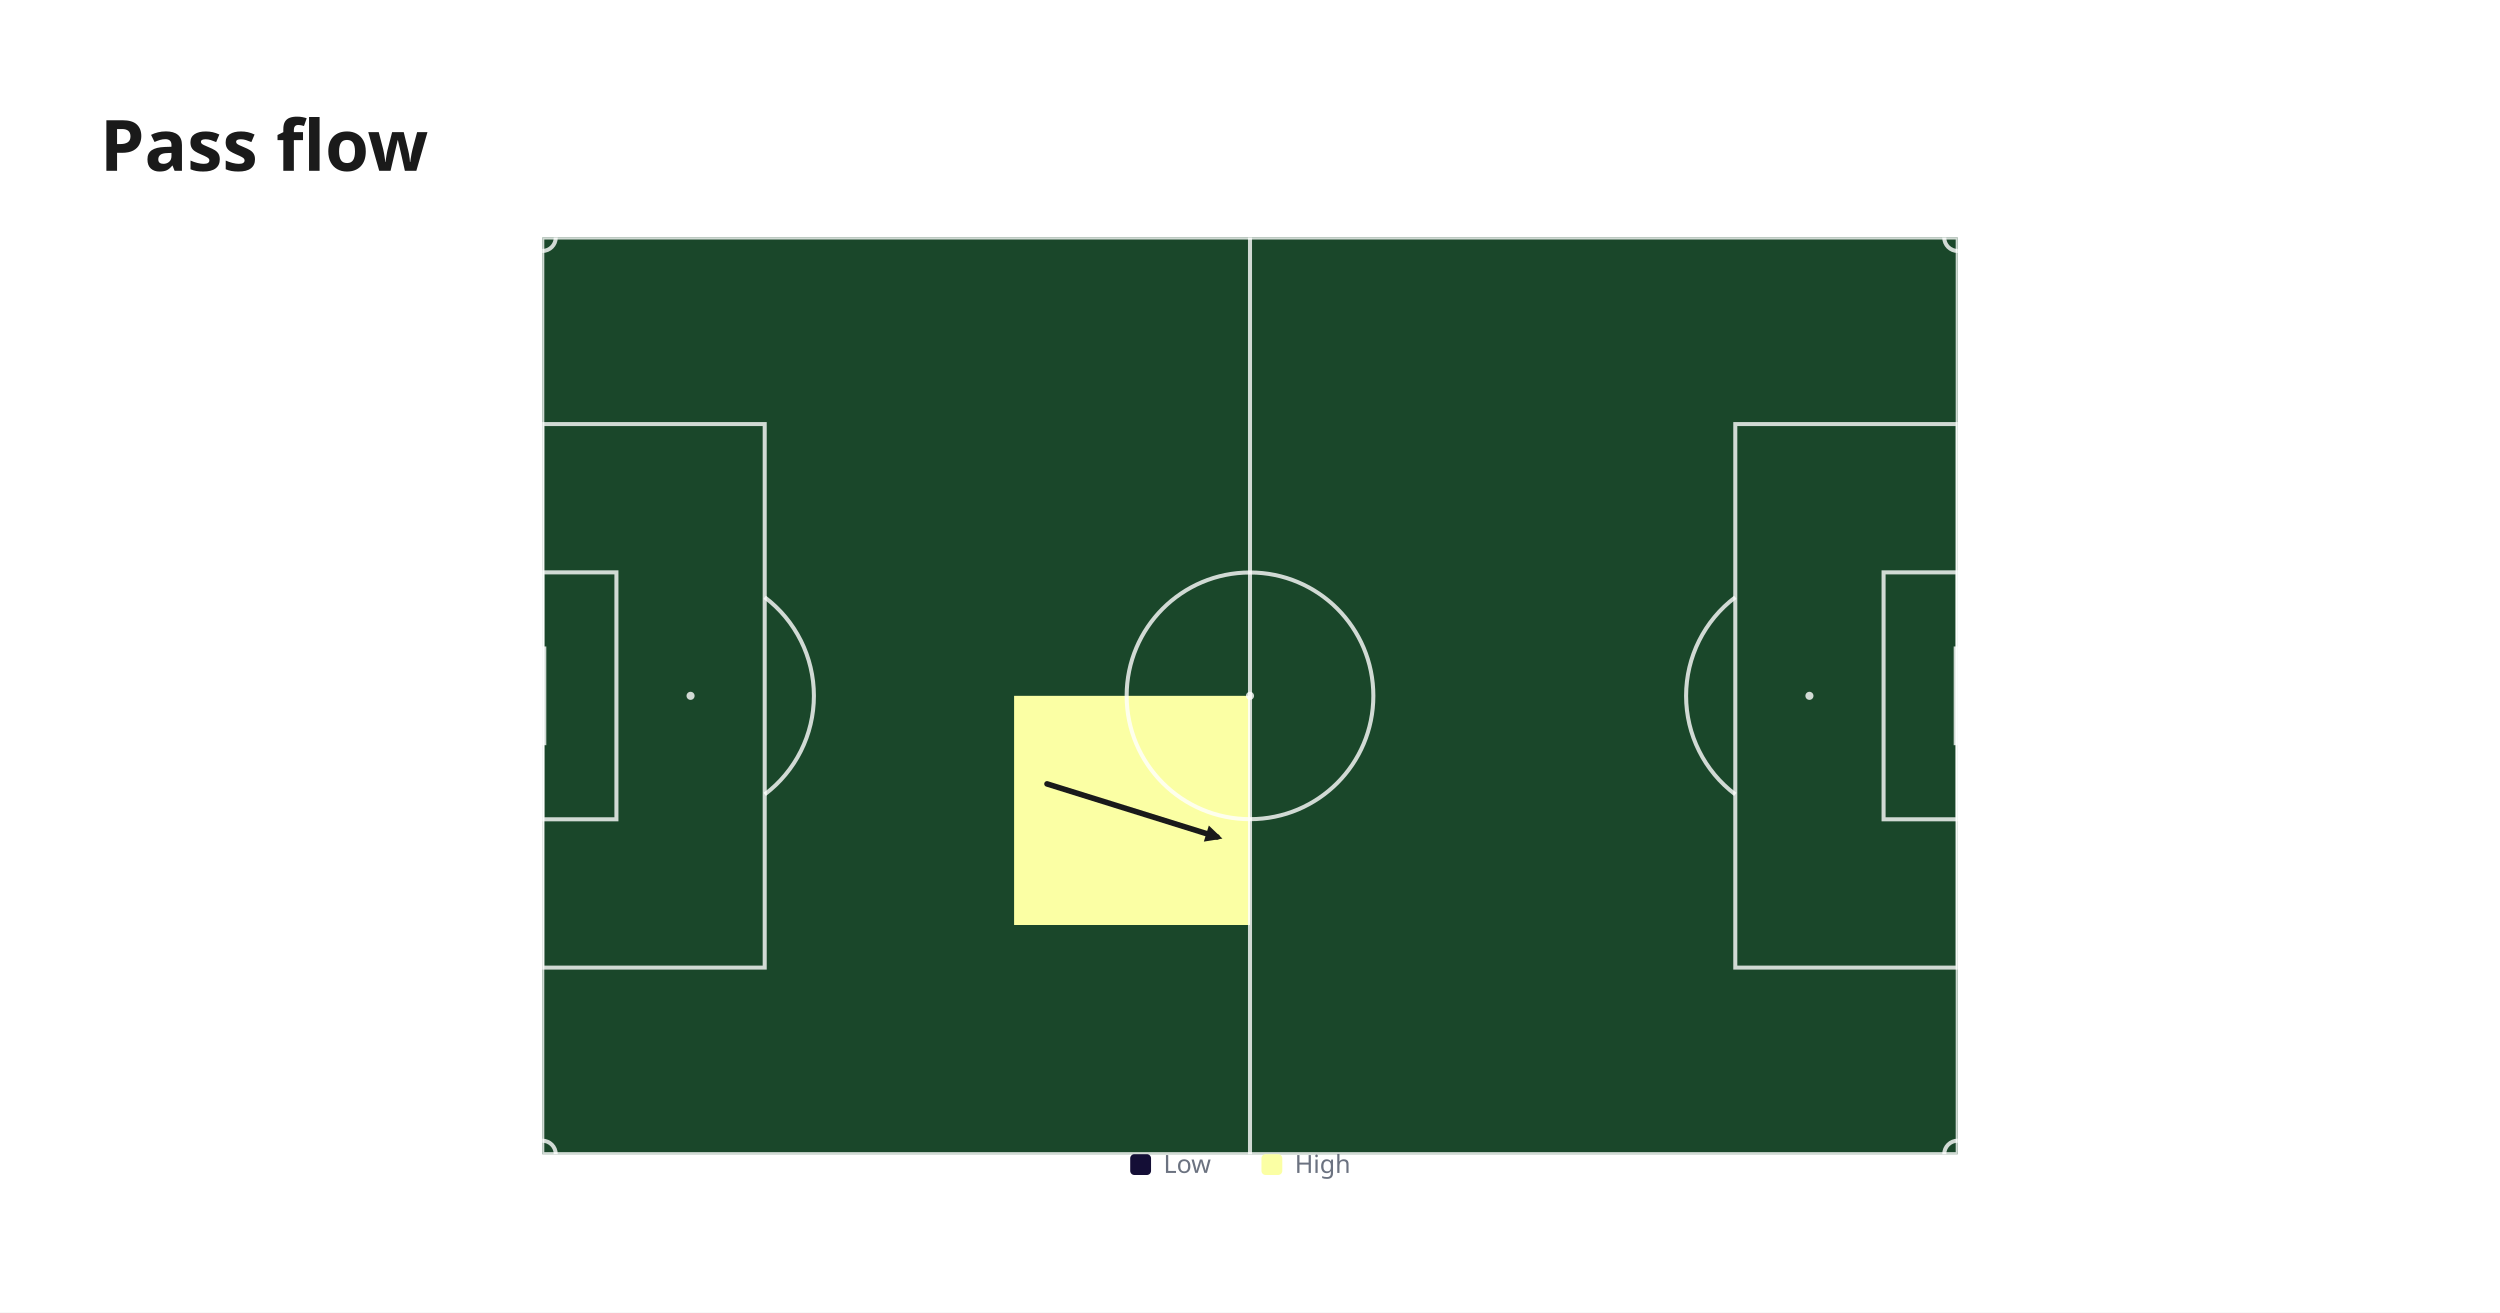
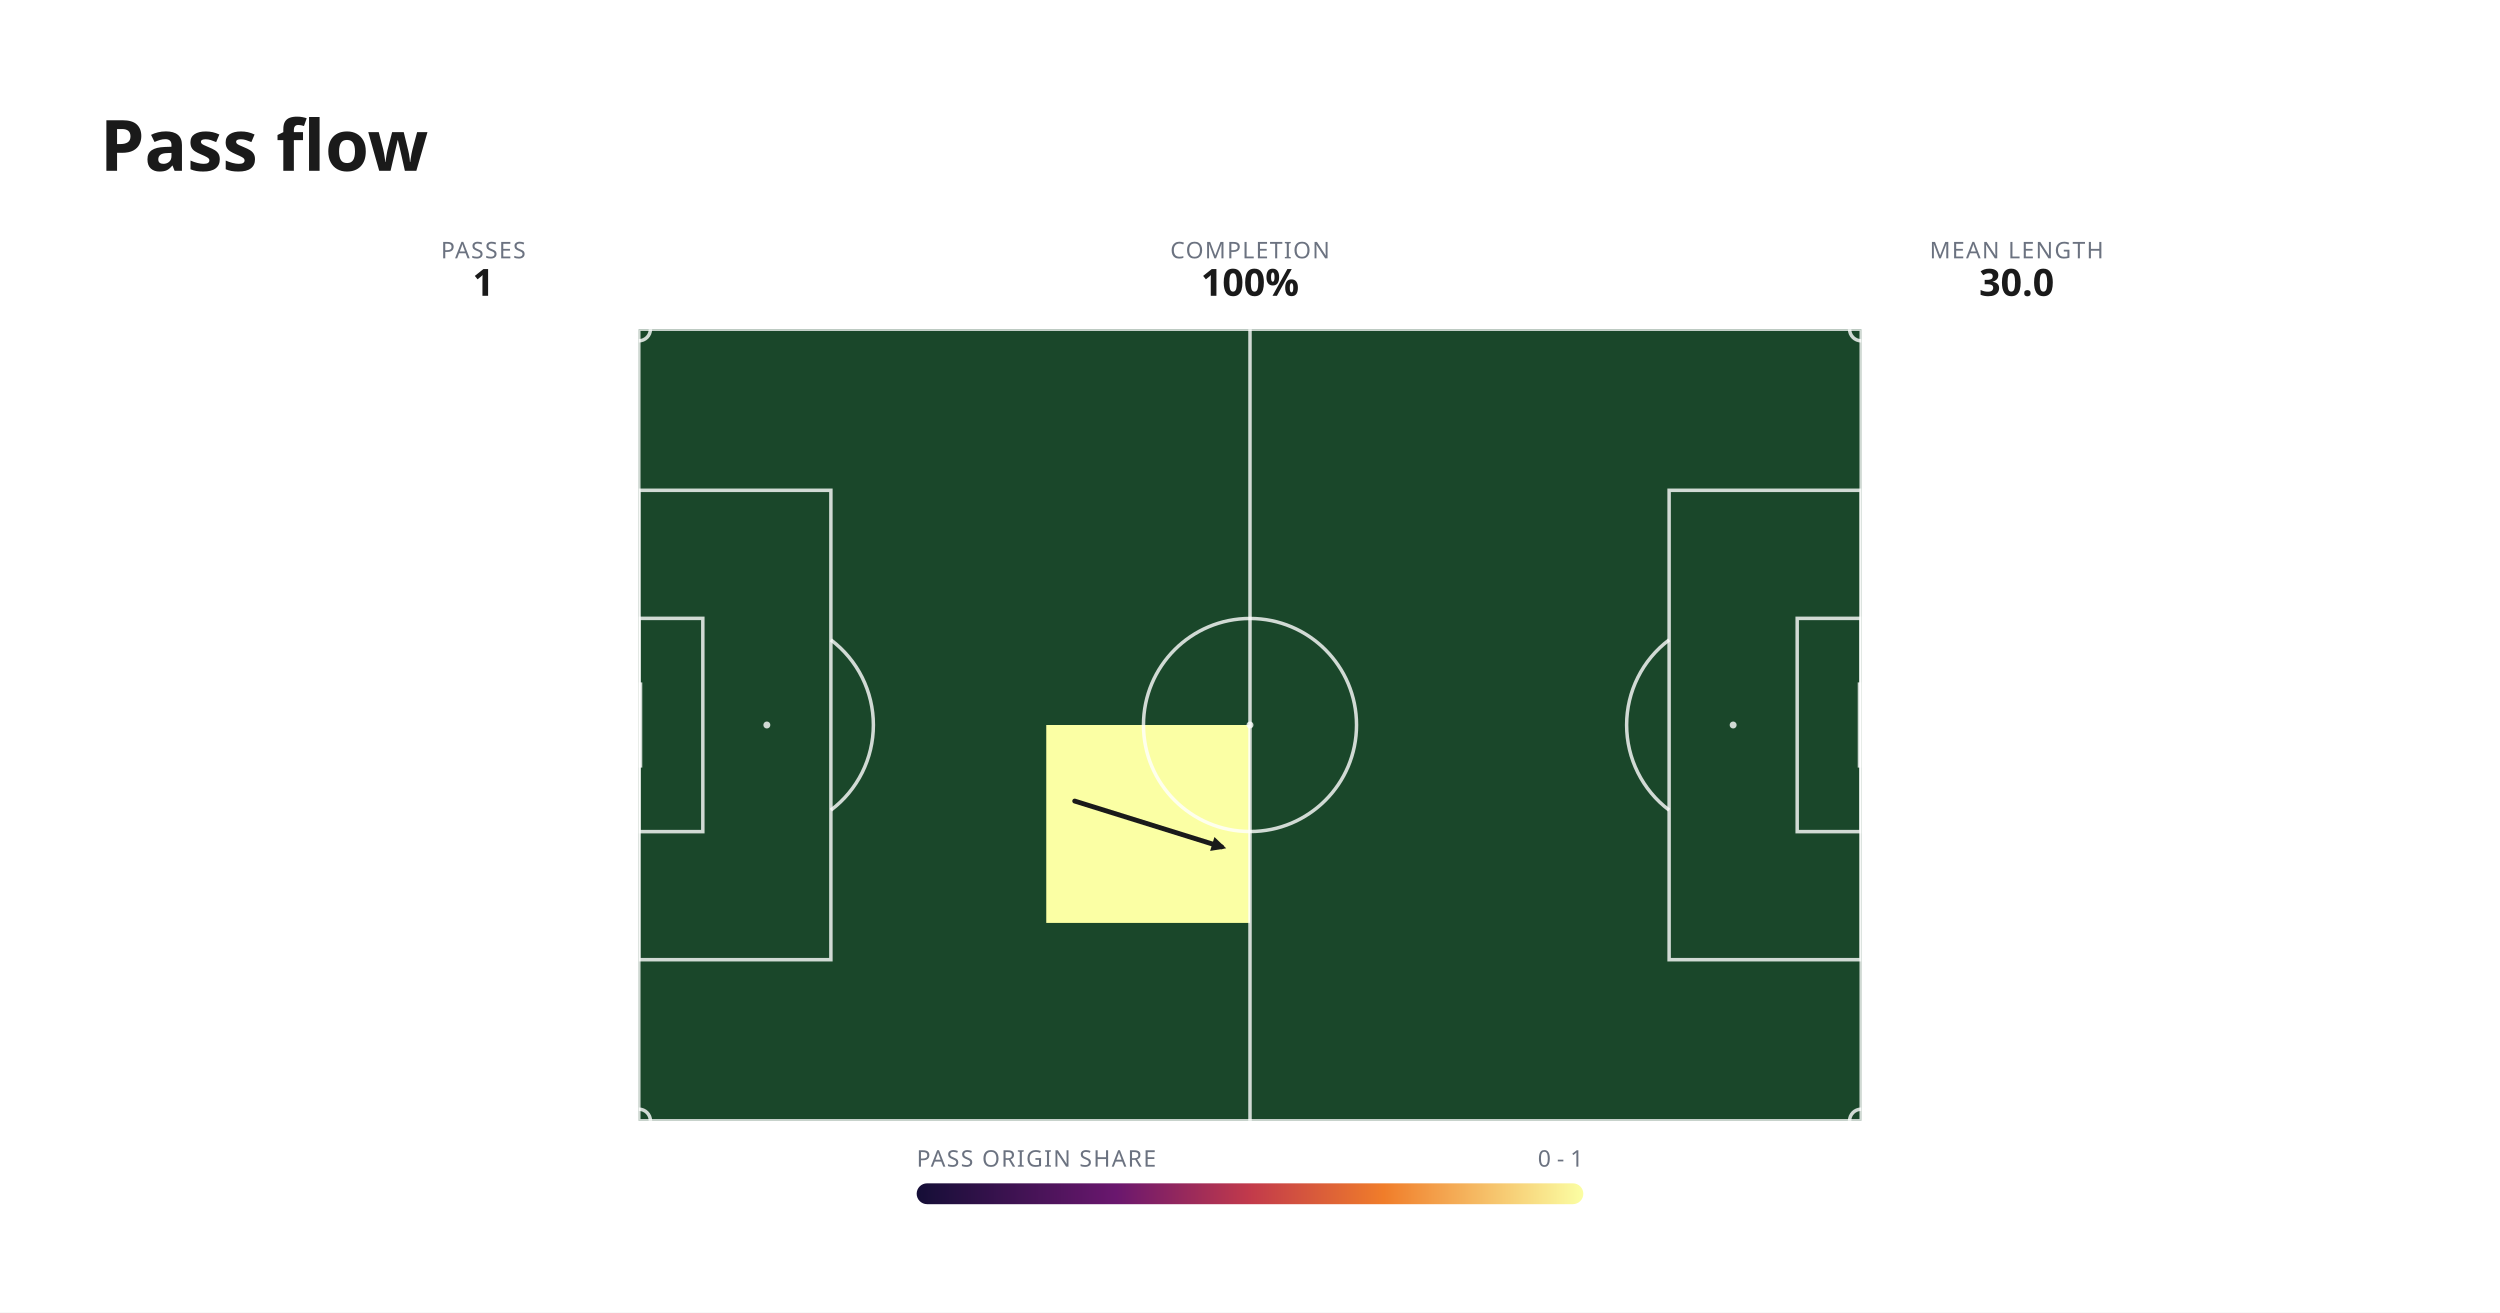
<svg xmlns="http://www.w3.org/2000/svg" width="1200" height="630" viewBox="0 0 1200 630" role="img" aria-label="Pass flow">
  <rect x="0" y="0" width="1200" height="630" fill="#ffffff" />
  <text x="48" y="82" fill="#1a1a1a" font-family="&quot;IBM Plex Sans&quot;, ui-sans-serif, system-ui, sans-serif" font-size="34" font-weight="700">Pass flow</text>
-   <svg x="260.294" y="114" width="679.412" height="440">
+   <g transform="translate(0 114)">
+     <g>
+       <text x="232" y="10" text-anchor="middle" fill="#6b7280" font-family="&quot;IBM Plex Sans&quot;, ui-sans-serif, system-ui, sans-serif" font-size="11" letter-spacing="0.06em">PASSES</text>
+       <text x="232" y="28" text-anchor="middle" fill="#1a1a1a" font-family="&quot;IBM Plex Sans&quot;, ui-sans-serif, system-ui, sans-serif" font-size="18" font-weight="700">1</text>
+     </g>
+     <g>
+       <text x="600" y="10" text-anchor="middle" fill="#6b7280" font-family="&quot;IBM Plex Sans&quot;, ui-sans-serif, system-ui, sans-serif" font-size="11" letter-spacing="0.06em">COMPLETION</text>
+       <text x="600" y="28" text-anchor="middle" fill="#1a1a1a" font-family="&quot;IBM Plex Sans&quot;, ui-sans-serif, system-ui, sans-serif" font-size="18" font-weight="700">100%</text>
+     </g>
+     <g>
+       <text x="968" y="10" text-anchor="middle" fill="#6b7280" font-family="&quot;IBM Plex Sans&quot;, ui-sans-serif, system-ui, sans-serif" font-size="11" letter-spacing="0.06em">MEAN LENGTH</text>
+       <text x="968" y="28" text-anchor="middle" fill="#1a1a1a" font-family="&quot;IBM Plex Sans&quot;, ui-sans-serif, system-ui, sans-serif" font-size="18" font-weight="700">30.0</text>
+     </g>
+   </g>
+   <svg x="306.618" y="158" width="586.765" height="380">
    <svg viewBox="0 0 105 68" overflow="hidden" preserveAspectRatio="xMidYMid meet" role="img" aria-label="Pass flow: 1 passes across 6×4 zones" style="width:100%;aspect-ratio:105 / 68;display:block;pointer-events:none">
      <svg x="0" y="0" width="105" height="68" viewBox="0 0 105 68" overflow="hidden">
        <g data-stadia="pitch-background">
          <rect x="0" y="0" width="105" height="68" fill="#1a472a" stroke="none" />
        </g>
        <g data-campos="heatmap-cells">
          <style>
    [data-campos="heatmap-cells"] &gt; rect:focus { outline: none; }
    [data-campos="heatmap-cells"] &gt; rect:focus-visible {
      outline: 2px solid var(--campos-focus-ring, #0f172a);
      outline-offset: -1px;
      border-radius: 2px;
    }
  </style>
          <rect x="35" y="34" width="17.5" height="17" fill="#fbffa4" opacity="1" style="--campos-focus-ring:#0f172a;pointer-events:none" />
        </g>
        <g data-stadia="pitch-lines">
          <rect x="0" y="0" width="105" height="68" stroke="#ffffffcc" stroke-width="0.3" fill="none" />
          <rect x="0" y="13.84" width="16.5" height="40.32" stroke="#ffffffcc" stroke-width="0.3" fill="none" />
          <rect x="0" y="24.84" width="5.5" height="18.32" stroke="#ffffffcc" stroke-width="0.3" fill="none" />
          <line x1="0" y1="30.34" x2="0" y2="37.66" stroke="#ffffffcc" stroke-width="0.6" />
          <circle cx="11" cy="34" r="0.3" stroke="none" stroke-width="0" fill="#ffffffcc" />
          <path d="M 16.5 26.688 A 9.15 9.15 0 0 1 16.5 41.312" stroke="#ffffffcc" stroke-width="0.3" fill="none" />
          <rect x="88.5" y="13.84" width="16.5" height="40.32" stroke="#ffffffcc" stroke-width="0.3" fill="none" />
          <rect x="99.5" y="24.84" width="5.5" height="18.32" stroke="#ffffffcc" stroke-width="0.3" fill="none" />
          <line x1="105" y1="30.34" x2="105" y2="37.66" stroke="#ffffffcc" stroke-width="0.6" />
          <circle cx="94" cy="34" r="0.3" stroke="none" stroke-width="0" fill="#ffffffcc" />
          <path d="M 88.5 41.312 A 9.15 9.15 0 0 1 88.5 26.688" stroke="#ffffffcc" stroke-width="0.3" fill="none" />
          <line x1="52.5" y1="0" x2="52.5" y2="68" stroke="#ffffffcc" stroke-width="0.3" />
          <circle cx="52.5" cy="34" r="9.15" stroke="#ffffffcc" stroke-width="0.3" fill="none" />
          <circle cx="52.5" cy="34" r="0.3" stroke="none" stroke-width="0" fill="#ffffffcc" />
          <path d="M 1 0 A 1 1 0 0 1 6.123233995736766e-17 1" stroke="#ffffffcc" stroke-width="0.3" fill="none" />
          <path d="M 6.123233995736766e-17 67 A 1 1 0 0 1 1 68" stroke="#ffffffcc" stroke-width="0.3" fill="none" />
          <path d="M 105 1 A 1 1 0 0 1 104 -1.2246467991473532e-16" stroke="#ffffffcc" stroke-width="0.3" fill="none" />
          <path d="M 104 68 A 1 1 0 0 1 105 67" stroke="#ffffffcc" stroke-width="0.3" fill="none" />
        </g>
        <g data-campos="passflow-arrows" style="pointer-events:none">
          <defs>
-             <marker id="passflow-static-arrow-R5-1a1a1a" markerWidth="3" markerHeight="3" refX="2" refY="1.5" orient="auto" markerUnits="strokeWidth">
+             <marker id="passflow-static-arrow-R6-1a1a1a" markerWidth="3" markerHeight="3" refX="2" refY="1.5" orient="auto" markerUnits="strokeWidth">
              <path d="M0,0 L3,1.5 L0,3 Z" fill="#1a1a1a" />
            </marker>
          </defs>
          <g />
          <g />
          <g />
          <g />
          <g />
          <g />
          <g />
          <g />
          <g>
-             <line x1="37.443" y1="40.533" x2="50.057" y2="44.467" stroke="#1a1a1a" stroke-width="0.417" stroke-linecap="round" marker-end="url(#passflow-static-arrow-R5-1a1a1a)" data-bin-col="2" data-bin-row="1" data-active="0" opacity="1" />
+             <line x1="37.443" y1="40.533" x2="50.057" y2="44.467" stroke="#1a1a1a" stroke-width="0.417" stroke-linecap="round" marker-end="url(#passflow-static-arrow-R6-1a1a1a)" data-bin-col="2" data-bin-row="1" data-active="0" opacity="1" />
          </g>
          <g />
          <g />
          <g />
          <g />
          <g />
          <g />
          <g />
          <g />
          <g />
          <g />
          <g />
          <g />
          <g />
          <g />
          <g />
        </g>
      </svg>
    </svg>
  </svg>
-   <g transform="translate(0 554)">
-     <g transform="translate(542.5 0)">
-       <rect x="0" y="0" width="10" height="10" rx="2" fill="#140e36" />
-       <text x="16" y="9" fill="#6b7280" font-family="&quot;IBM Plex Sans&quot;, ui-sans-serif, system-ui, sans-serif" font-size="12">Low</text>
-     </g>
-     <g transform="translate(605.5 0)">
-       <rect x="0" y="0" width="10" height="10" rx="2" fill="#fbffa4" />
-       <text x="16" y="9" fill="#6b7280" font-family="&quot;IBM Plex Sans&quot;, ui-sans-serif, system-ui, sans-serif" font-size="12">High</text>
-     </g>
+   <g transform="translate(0 550)">
+     <defs>
+       <linearGradient id="export-gradient-passoriginshare-1702" x1="0%" y1="0%" x2="100%" y2="0%">
+         <stop offset="0%" stop-color="#140e36" />
+         <stop offset="30%" stop-color="#6a176e" />
+         <stop offset="50%" stop-color="#c23a4b" />
+         <stop offset="70%" stop-color="#f07d2a" />
+         <stop offset="100%" stop-color="#fbffa4" />
+       </linearGradient>
+     </defs>
+     <text x="440" y="10" fill="#6b7280" font-family="&quot;IBM Plex Sans&quot;, ui-sans-serif, system-ui, sans-serif" font-size="11" letter-spacing="0.06em">PASS ORIGIN SHARE</text>
+     <text x="760" y="10" text-anchor="end" fill="#6b7280" font-family="&quot;IBM Plex Sans&quot;, ui-sans-serif, system-ui, sans-serif" font-size="11">0 - 1</text>
+     <rect x="440" y="18" width="320" height="10" rx="5" fill="url(#export-gradient-passoriginshare-1702)" />
  </g>
</svg>
